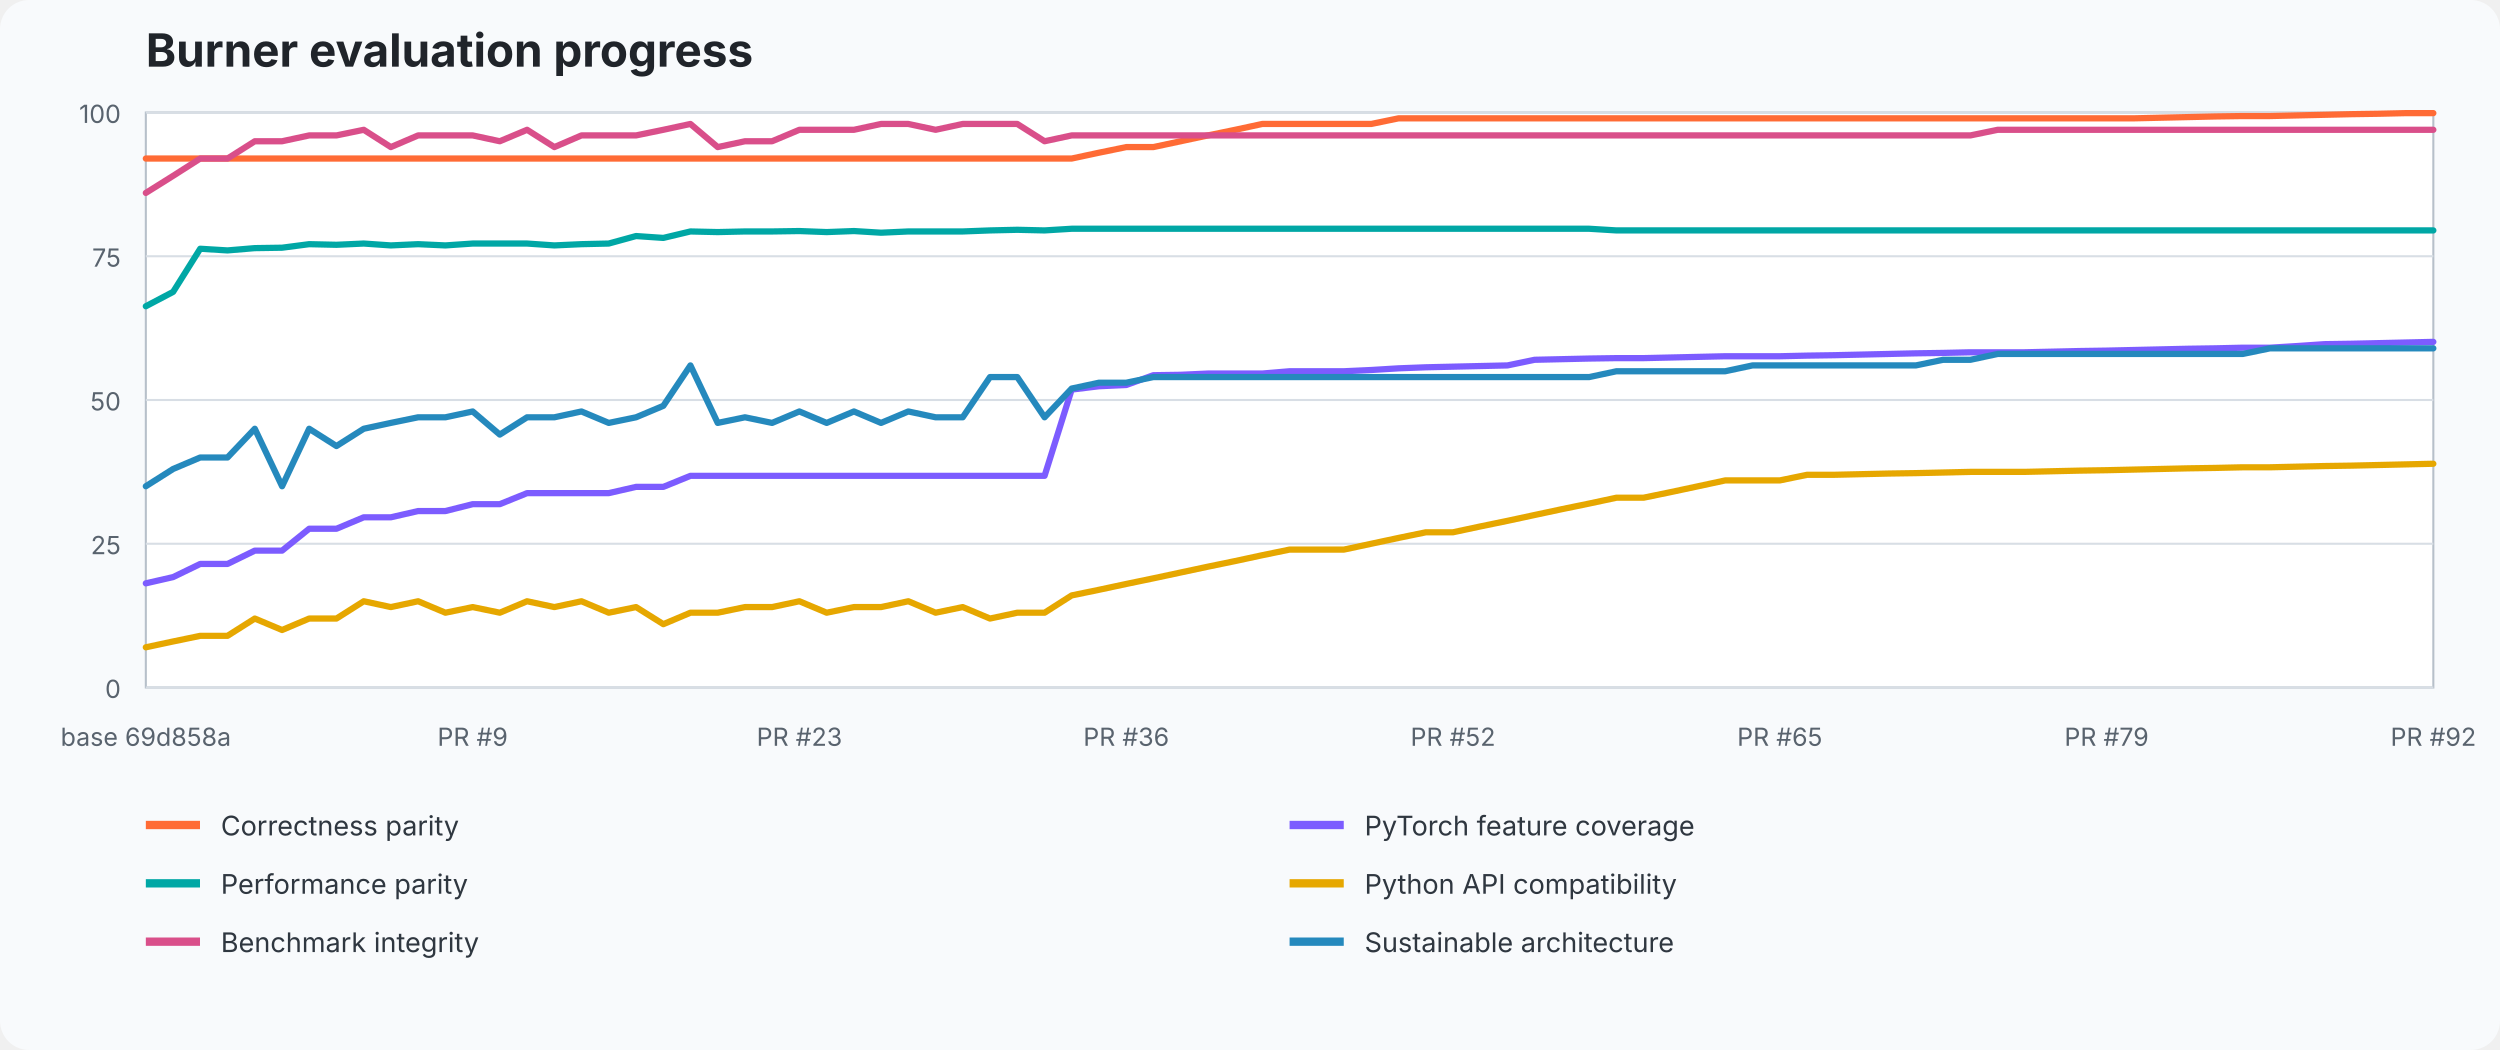
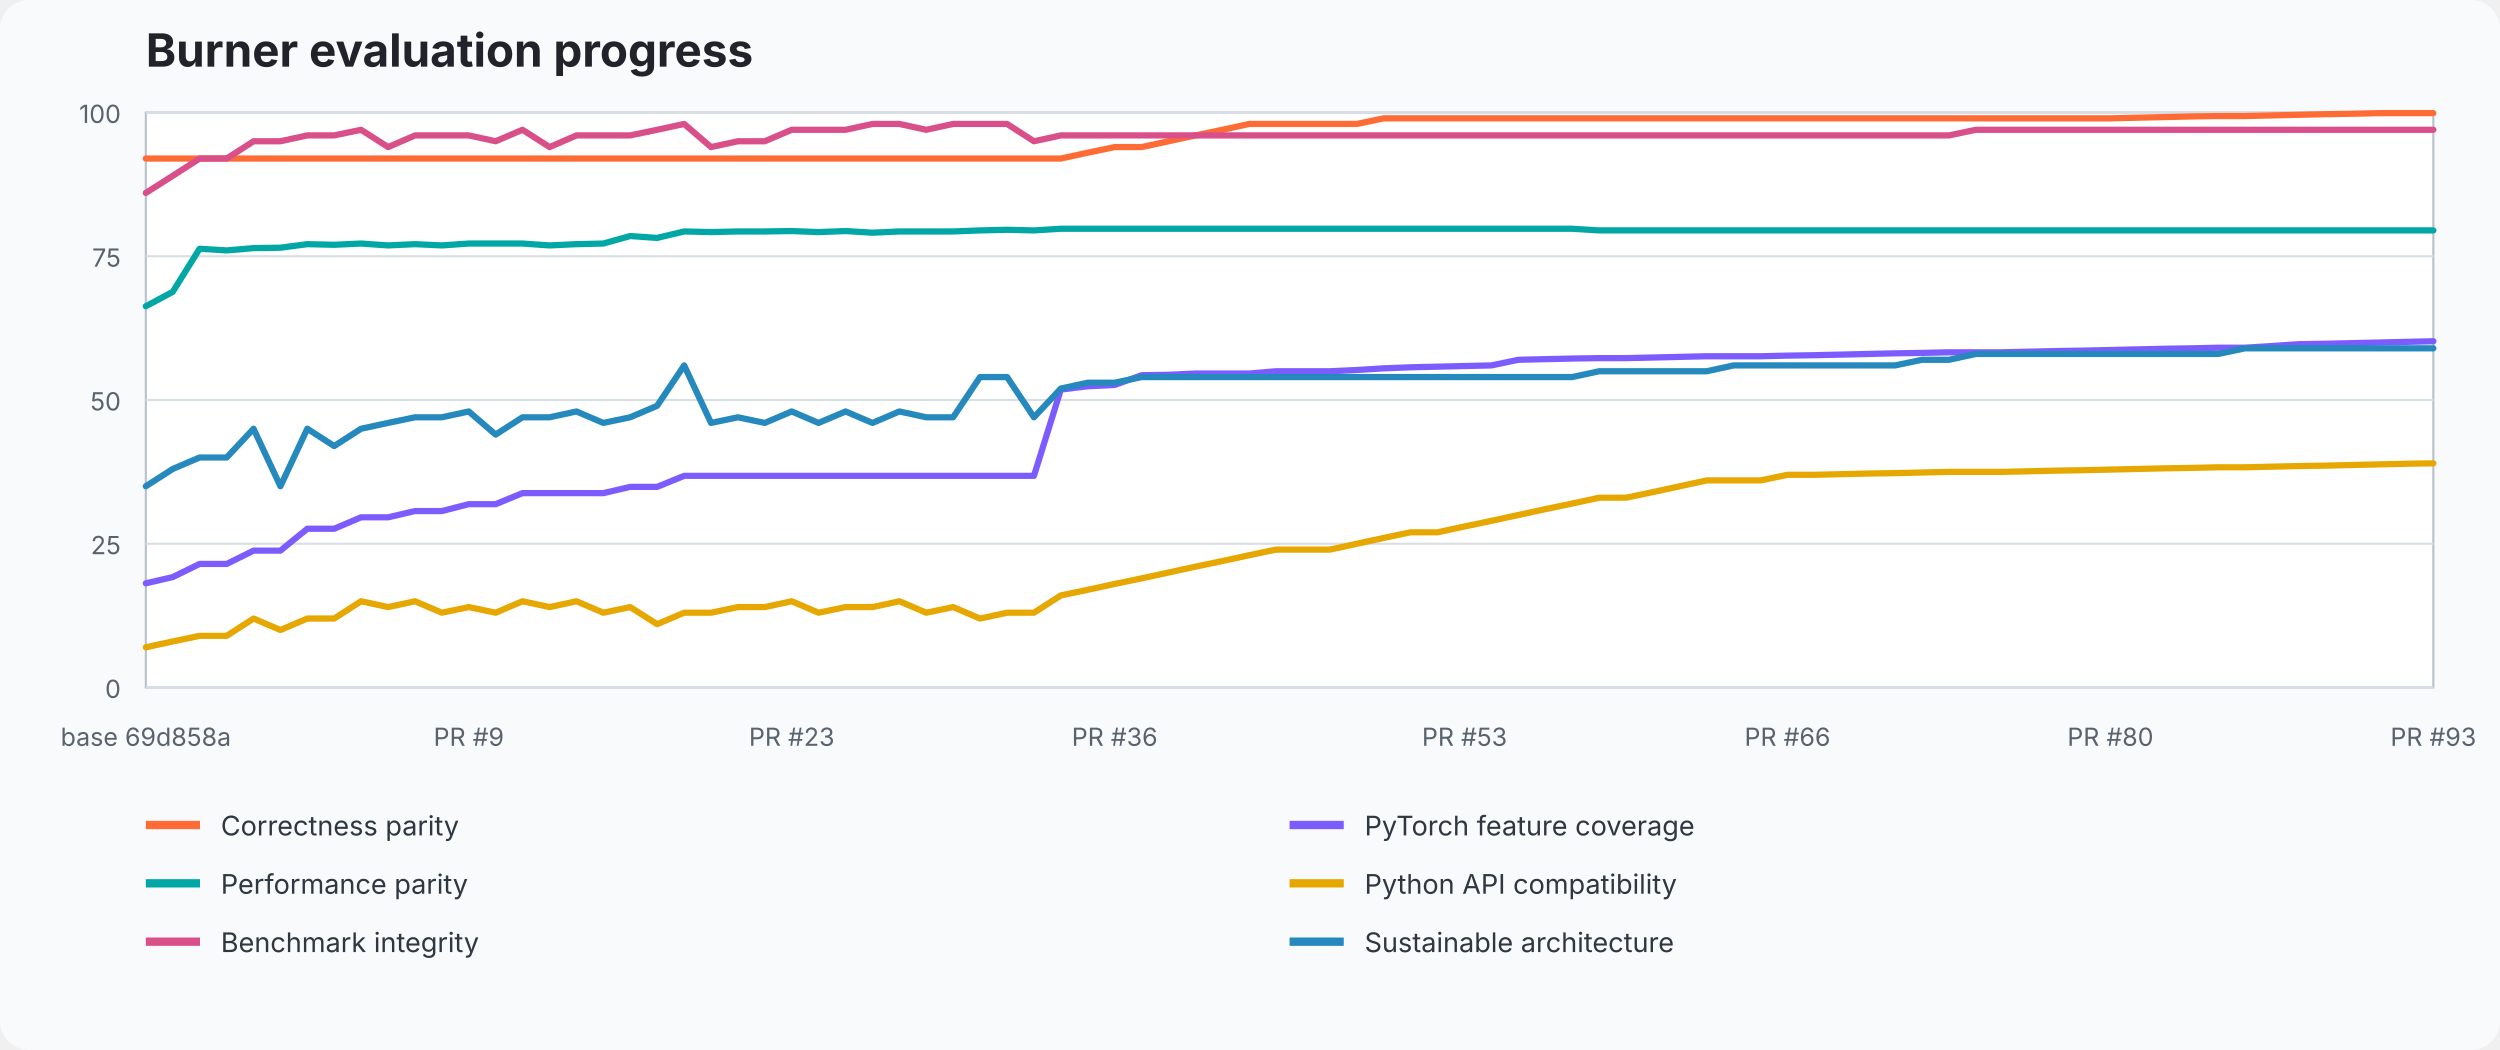
<svg xmlns="http://www.w3.org/2000/svg" width="1200" height="504" viewBox="0 0 1200 504" role="img" aria-labelledby="title desc">
  <style>text{font-family:ui-sans-serif,system-ui,-apple-system,BlinkMacSystemFont,"Segoe UI",sans-serif}.title{font-size:22px;font-weight:700;fill:#20242a}.axis{font-size:12px;fill:#59636e}.legend{font-size:13px;fill:#2f3740}.grid{stroke:#d8dee5;stroke-width:1}.plot{fill:#fff;stroke:#b7c0ca}</style>
  <rect width="100%" height="100%" fill="#f8fafc" rx="14" />
  <text x="70" y="32" class="title">Burner evaluation progress</text>
  <rect x="70" y="54" width="1098" height="276" class="plot" />
  <line x1="70" y1="330" x2="1168" y2="330" class="grid" />
  <text x="58" y="335" text-anchor="end" class="axis">0</text>
  <line x1="70" y1="261" x2="1168" y2="261" class="grid" />
  <text x="58" y="266" text-anchor="end" class="axis">25</text>
  <line x1="70" y1="192" x2="1168" y2="192" class="grid" />
  <text x="58" y="197" text-anchor="end" class="axis">50</text>
  <line x1="70" y1="123" x2="1168" y2="123" class="grid" />
  <text x="58" y="128" text-anchor="end" class="axis">75</text>
  <line x1="70" y1="54" x2="1168" y2="54" class="grid" />
  <text x="58" y="59" text-anchor="end" class="axis">100</text>
-   <polyline points="70.0,76.1 83.1,76.1 96.1,76.1 109.2,76.1 122.3,76.1 135.4,76.1 148.4,76.1 161.5,76.1 174.6,76.1 187.6,76.1 200.7,76.1 213.8,76.1 226.9,76.1 239.9,76.1 253.0,76.1 266.1,76.1 279.1,76.1 292.2,76.1 305.3,76.1 318.4,76.1 331.4,76.1 344.5,76.1 357.6,76.1 370.6,76.1 383.7,76.1 396.8,76.1 409.9,76.1 422.9,76.1 436.0,76.1 449.1,76.1 462.1,76.1 475.2,76.1 488.3,76.1 501.4,76.1 514.4,76.1 527.5,73.3 540.6,70.6 553.6,70.6 566.7,67.8 579.8,65.0 592.9,62.3 605.9,59.5 619.0,59.5 632.1,59.5 645.1,59.5 658.2,59.5 671.3,56.8 684.4,56.8 697.4,56.8 710.5,56.8 723.6,56.8 736.6,56.8 749.7,56.8 762.8,56.8 775.9,56.8 788.9,56.8 802.0,56.8 815.1,56.8 828.1,56.8 841.2,56.8 854.3,56.8 867.4,56.8 880.4,56.8 893.5,56.8 906.6,56.8 919.6,56.8 932.7,56.8 945.8,56.8 958.9,56.8 971.9,56.8 985.0,56.8 998.1,56.8 1011.1,56.8 1024.2,56.8 1037.3,56.5 1050.4,56.2 1063.4,55.9 1076.5,55.7 1089.6,55.7 1102.6,55.4 1115.7,55.1 1128.8,54.8 1141.9,54.6 1154.9,54.3 1168.0,54.3" fill="none" stroke="#ff6b35" stroke-width="3" stroke-linejoin="round" stroke-linecap="round" />
-   <polyline points="70.0,280.0 83.1,277.0 96.1,270.7 109.2,270.7 122.3,264.3 135.4,264.3 148.4,253.8 161.5,253.8 174.6,248.3 187.6,248.3 200.7,245.3 213.8,245.3 226.9,242.0 239.9,242.0 253.0,236.7 266.1,236.7 279.1,236.7 292.2,236.7 305.3,233.7 318.4,233.7 331.4,228.4 344.5,228.4 357.6,228.4 370.6,228.4 383.7,228.4 396.8,228.4 409.9,228.4 422.9,228.4 436.0,228.4 449.1,228.4 462.1,228.4 475.2,228.4 488.3,228.4 501.4,228.4 514.4,187.0 527.5,185.4 540.6,184.8 553.6,180.1 566.7,179.9 579.8,179.3 592.9,179.3 605.9,179.3 619.0,178.2 632.1,178.2 645.1,178.2 658.2,177.6 671.3,176.8 684.4,176.3 697.4,176.0 710.5,175.7 723.6,175.4 736.6,172.7 749.7,172.4 762.8,172.1 775.9,171.9 788.9,171.9 802.0,171.6 815.1,171.3 828.1,171.0 841.2,171.0 854.3,171.0 867.4,170.7 880.4,170.5 893.5,170.2 906.6,169.9 919.6,169.6 932.7,169.4 945.8,169.1 958.9,169.1 971.9,169.1 985.0,168.8 998.1,168.5 1011.1,168.3 1024.2,168.0 1037.3,167.7 1050.4,167.4 1063.4,167.2 1076.5,166.9 1089.6,166.9 1102.6,166.1 1115.7,165.2 1128.8,165.0 1141.9,164.7 1154.9,164.4 1168.0,164.1" fill="none" stroke="#7c5cff" stroke-width="3" stroke-linejoin="round" stroke-linecap="round" />
-   <polyline points="70.0,147.0 83.1,140.1 96.1,119.4 109.2,120.2 122.3,119.1 135.4,118.9 148.4,117.2 161.5,117.5 174.6,116.9 187.6,117.8 200.7,117.2 213.8,117.8 226.9,116.9 239.9,116.9 253.0,116.9 266.1,117.8 279.1,117.2 292.2,116.9 305.3,113.3 318.4,114.2 331.4,111.1 344.5,111.4 357.6,111.1 370.6,111.1 383.7,110.9 396.8,111.4 409.9,110.9 422.9,111.7 436.0,111.1 449.1,111.1 462.1,111.1 475.2,110.6 488.3,110.3 501.4,110.6 514.4,109.8 527.5,109.8 540.6,109.8 553.6,109.8 566.7,109.8 579.8,109.8 592.9,109.8 605.9,109.8 619.0,109.8 632.1,109.8 645.1,109.8 658.2,109.8 671.3,109.8 684.4,109.8 697.4,109.8 710.5,109.8 723.6,109.8 736.6,109.8 749.7,109.8 762.8,109.8 775.9,110.6 788.9,110.6 802.0,110.6 815.1,110.6 828.1,110.6 841.2,110.6 854.3,110.6 867.4,110.6 880.4,110.6 893.5,110.6 906.6,110.6 919.6,110.6 932.7,110.6 945.8,110.6 958.9,110.6 971.9,110.6 985.0,110.6 998.1,110.6 1011.1,110.6 1024.2,110.6 1037.3,110.6 1050.4,110.6 1063.4,110.6 1076.5,110.6 1089.6,110.6 1102.6,110.6 1115.7,110.6 1128.8,110.6 1141.9,110.6 1154.9,110.6 1168.0,110.6" fill="none" stroke="#00a7a5" stroke-width="3" stroke-linejoin="round" stroke-linecap="round" />
-   <polyline points="70.0,310.7 83.1,307.9 96.1,305.2 109.2,305.2 122.3,296.9 135.4,302.4 148.4,296.9 161.5,296.9 174.6,288.6 187.6,291.4 200.7,288.6 213.8,294.1 226.9,291.4 239.9,294.1 253.0,288.6 266.1,291.4 279.1,288.6 292.2,294.1 305.3,291.4 318.4,299.6 331.4,294.1 344.5,294.1 357.6,291.4 370.6,291.4 383.7,288.6 396.8,294.1 409.9,291.4 422.9,291.4 436.0,288.6 449.1,294.1 462.1,291.4 475.2,296.9 488.3,294.1 501.4,294.1 514.4,285.8 527.5,283.1 540.6,280.3 553.6,277.6 566.7,274.8 579.8,272.0 592.9,269.3 605.9,266.5 619.0,263.8 632.1,263.8 645.1,263.8 658.2,261.0 671.3,258.2 684.4,255.5 697.4,255.5 710.5,252.7 723.6,250.0 736.6,247.2 749.7,244.4 762.8,241.7 775.9,238.9 788.9,238.9 802.0,236.2 815.1,233.4 828.1,230.6 841.2,230.6 854.3,230.6 867.4,227.9 880.4,227.9 893.5,227.6 906.6,227.3 919.6,227.1 932.7,226.8 945.8,226.5 958.9,226.5 971.9,226.5 985.0,226.2 998.1,225.9 1011.1,225.7 1024.2,225.4 1037.3,225.1 1050.4,224.8 1063.4,224.6 1076.5,224.3 1089.6,224.3 1102.6,224.0 1115.7,223.7 1128.8,223.5 1141.9,223.2 1154.9,222.9 1168.0,222.6" fill="none" stroke="#e6a700" stroke-width="3" stroke-linejoin="round" stroke-linecap="round" />
-   <polyline points="70.0,92.6 83.1,84.4 96.1,76.1 109.2,76.1 122.3,67.8 135.4,67.8 148.4,65.0 161.5,65.0 174.6,62.3 187.6,70.6 200.7,65.0 213.8,65.0 226.9,65.0 239.9,67.8 253.0,62.3 266.1,70.6 279.1,65.0 292.2,65.0 305.3,65.0 318.4,62.3 331.4,59.5 344.5,70.6 357.6,67.8 370.6,67.8 383.7,62.3 396.8,62.3 409.9,62.3 422.9,59.5 436.0,59.5 449.1,62.3 462.1,59.5 475.2,59.5 488.3,59.5 501.4,67.8 514.4,65.0 527.5,65.0 540.6,65.0 553.6,65.0 566.7,65.0 579.8,65.0 592.9,65.0 605.9,65.0 619.0,65.0 632.1,65.0 645.1,65.0 658.2,65.0 671.3,65.0 684.4,65.0 697.4,65.0 710.5,65.0 723.6,65.0 736.6,65.0 749.7,65.0 762.8,65.0 775.9,65.0 788.9,65.0 802.0,65.0 815.1,65.0 828.1,65.0 841.2,65.0 854.3,65.0 867.4,65.0 880.4,65.0 893.5,65.0 906.6,65.0 919.6,65.0 932.7,65.0 945.8,65.0 958.9,62.3 971.9,62.3 985.0,62.3 998.1,62.3 1011.1,62.3 1024.2,62.3 1037.3,62.3 1050.4,62.3 1063.4,62.3 1076.5,62.3 1089.6,62.3 1102.6,62.3 1115.7,62.3 1128.8,62.3 1141.9,62.3 1154.9,62.3 1168.0,62.3" fill="none" stroke="#d94f8a" stroke-width="3" stroke-linejoin="round" stroke-linecap="round" />
-   <polyline points="70.0,233.4 83.1,225.1 96.1,219.6 109.2,219.6 122.3,205.8 135.4,233.4 148.4,205.8 161.5,214.1 174.6,205.8 187.6,203.0 200.7,200.3 213.8,200.3 226.9,197.5 239.9,208.6 253.0,200.3 266.1,200.3 279.1,197.5 292.2,203.0 305.3,200.3 318.4,194.8 331.4,175.4 344.5,203.0 357.6,200.3 370.6,203.0 383.7,197.5 396.8,203.0 409.9,197.5 422.9,203.0 436.0,197.5 449.1,200.3 462.1,200.3 475.2,181.0 488.3,181.0 501.4,200.3 514.4,186.5 527.5,183.7 540.6,183.7 553.6,181.0 566.7,181.0 579.8,181.0 592.9,181.0 605.9,181.0 619.0,181.0 632.1,181.0 645.1,181.0 658.2,181.0 671.3,181.0 684.4,181.0 697.4,181.0 710.5,181.0 723.6,181.0 736.6,181.0 749.7,181.0 762.8,181.0 775.9,178.2 788.9,178.2 802.0,178.2 815.1,178.2 828.1,178.2 841.2,175.4 854.3,175.4 867.4,175.4 880.4,175.4 893.5,175.4 906.6,175.4 919.6,175.4 932.7,172.7 945.8,172.7 958.9,169.9 971.9,169.9 985.0,169.9 998.1,169.9 1011.1,169.9 1024.2,169.9 1037.3,169.9 1050.4,169.9 1063.4,169.9 1076.5,169.9 1089.6,167.2 1102.6,167.2 1115.7,167.2 1128.8,167.2 1141.9,167.2 1154.9,167.2 1168.0,167.2" fill="none" stroke="#2589bd" stroke-width="3" stroke-linejoin="round" stroke-linecap="round" />
+   <polyline points="70.0,76.1 82.9,76.1 95.8,76.1 108.8,76.1 121.7,76.1 134.6,76.1 147.5,76.1 160.4,76.1 173.3,76.1 186.3,76.1 199.2,76.1 212.1,76.1 225.0,76.1 237.9,76.1 250.8,76.1 263.8,76.1 276.7,76.1 289.6,76.1 302.5,76.1 315.4,76.1 328.4,76.1 341.3,76.1 354.2,76.1 367.1,76.1 380.0,76.1 392.9,76.1 405.9,76.1 418.8,76.1 431.7,76.1 444.6,76.1 457.5,76.1 470.4,76.1 483.4,76.1 496.3,76.1 509.2,76.1 522.1,73.3 535.0,70.6 548.0,70.6 560.9,67.8 573.8,65.0 586.7,62.3 599.6,59.5 612.5,59.5 625.5,59.5 638.4,59.5 651.3,59.5 664.2,56.8 677.1,56.8 690.0,56.8 703.0,56.8 715.9,56.8 728.8,56.8 741.7,56.8 754.6,56.8 767.6,56.8 780.5,56.8 793.4,56.8 806.3,56.8 819.2,56.8 832.1,56.8 845.1,56.8 858.0,56.8 870.9,56.8 883.8,56.8 896.7,56.8 909.6,56.8 922.6,56.8 935.5,56.8 948.4,56.8 961.3,56.8 974.2,56.8 987.2,56.8 1000.1,56.8 1013.0,56.8 1025.9,56.5 1038.8,56.2 1051.7,55.9 1064.7,55.7 1077.6,55.7 1090.5,55.4 1103.4,55.1 1116.3,54.8 1129.2,54.6 1142.2,54.3 1155.1,54.3 1168.0,54.3" fill="none" stroke="#ff6b35" stroke-width="3" stroke-linejoin="round" stroke-linecap="round" />
+   <polyline points="70.0,280.0 82.9,277.0 95.8,270.7 108.8,270.7 121.7,264.3 134.6,264.3 147.5,253.8 160.4,253.8 173.3,248.3 186.3,248.3 199.2,245.3 212.1,245.3 225.0,242.0 237.9,242.0 250.8,236.7 263.8,236.7 276.7,236.7 289.6,236.7 302.5,233.7 315.4,233.7 328.4,228.4 341.3,228.4 354.2,228.4 367.1,228.4 380.0,228.4 392.9,228.4 405.9,228.4 418.8,228.4 431.7,228.4 444.6,228.4 457.5,228.4 470.4,228.4 483.4,228.4 496.3,228.4 509.2,187.0 522.1,185.4 535.0,184.8 548.0,180.1 560.9,179.9 573.8,179.3 586.7,179.3 599.6,179.3 612.5,178.2 625.5,178.2 638.4,178.2 651.3,177.6 664.2,176.8 677.1,176.3 690.0,176.0 703.0,175.7 715.9,175.4 728.8,172.7 741.7,172.4 754.6,172.1 767.6,171.9 780.5,171.9 793.4,171.6 806.3,171.3 819.2,171.0 832.1,171.0 845.1,171.0 858.0,170.7 870.9,170.5 883.8,170.2 896.7,169.9 909.6,169.6 922.6,169.4 935.5,169.1 948.4,169.1 961.3,169.1 974.2,168.8 987.2,168.5 1000.1,168.3 1013.0,168.0 1025.9,167.7 1038.8,167.4 1051.7,167.2 1064.7,166.9 1077.6,166.9 1090.5,166.1 1103.4,165.2 1116.3,165.0 1129.2,164.7 1142.2,164.4 1155.1,164.1 1168.0,163.8" fill="none" stroke="#7c5cff" stroke-width="3" stroke-linejoin="round" stroke-linecap="round" />
+   <polyline points="70.0,147.0 82.9,140.1 95.8,119.4 108.8,120.2 121.7,119.1 134.6,118.9 147.5,117.2 160.4,117.5 173.3,116.9 186.3,117.8 199.2,117.2 212.1,117.8 225.0,116.9 237.9,116.9 250.8,116.9 263.8,117.8 276.7,117.2 289.6,116.9 302.5,113.3 315.4,114.2 328.4,111.1 341.3,111.4 354.2,111.1 367.1,111.1 380.0,110.9 392.9,111.4 405.9,110.9 418.8,111.7 431.7,111.1 444.6,111.1 457.5,111.1 470.4,110.6 483.4,110.3 496.3,110.6 509.2,109.8 522.1,109.8 535.0,109.8 548.0,109.8 560.9,109.8 573.8,109.8 586.7,109.8 599.6,109.8 612.5,109.8 625.5,109.8 638.4,109.8 651.3,109.8 664.2,109.8 677.1,109.8 690.0,109.8 703.0,109.8 715.9,109.8 728.8,109.8 741.7,109.8 754.6,109.8 767.6,110.6 780.5,110.6 793.4,110.6 806.3,110.6 819.2,110.6 832.1,110.6 845.1,110.6 858.0,110.6 870.9,110.6 883.8,110.6 896.7,110.6 909.6,110.6 922.6,110.6 935.5,110.6 948.4,110.6 961.3,110.6 974.2,110.6 987.2,110.6 1000.1,110.6 1013.0,110.6 1025.9,110.6 1038.8,110.6 1051.7,110.6 1064.7,110.6 1077.6,110.6 1090.5,110.6 1103.4,110.6 1116.3,110.6 1129.2,110.6 1142.2,110.6 1155.1,110.6 1168.0,110.6" fill="none" stroke="#00a7a5" stroke-width="3" stroke-linejoin="round" stroke-linecap="round" />
+   <polyline points="70.0,310.7 82.9,307.9 95.8,305.2 108.8,305.2 121.7,296.9 134.6,302.4 147.5,296.9 160.4,296.9 173.3,288.6 186.3,291.4 199.2,288.6 212.1,294.1 225.0,291.4 237.9,294.1 250.8,288.6 263.8,291.4 276.7,288.6 289.6,294.1 302.5,291.4 315.4,299.6 328.4,294.1 341.3,294.1 354.2,291.4 367.1,291.4 380.0,288.6 392.9,294.1 405.9,291.4 418.8,291.4 431.7,288.6 444.6,294.1 457.5,291.4 470.4,296.9 483.4,294.1 496.3,294.1 509.2,285.8 522.1,283.1 535.0,280.3 548.0,277.6 560.9,274.8 573.8,272.0 586.7,269.3 599.6,266.5 612.5,263.8 625.5,263.8 638.4,263.8 651.3,261.0 664.2,258.2 677.1,255.5 690.0,255.5 703.0,252.7 715.9,250.0 728.8,247.2 741.7,244.4 754.6,241.7 767.6,238.9 780.5,238.9 793.4,236.2 806.3,233.4 819.2,230.6 832.1,230.6 845.1,230.6 858.0,227.9 870.9,227.9 883.8,227.6 896.7,227.3 909.6,227.1 922.6,226.8 935.5,226.5 948.4,226.5 961.3,226.5 974.2,226.2 987.2,225.9 1000.1,225.7 1013.0,225.4 1025.9,225.1 1038.8,224.8 1051.7,224.6 1064.7,224.3 1077.6,224.3 1090.5,224.0 1103.4,223.7 1116.3,223.5 1129.2,223.2 1142.2,222.9 1155.1,222.6 1168.0,222.4" fill="none" stroke="#e6a700" stroke-width="3" stroke-linejoin="round" stroke-linecap="round" />
+   <polyline points="70.0,92.6 82.9,84.4 95.8,76.1 108.8,76.1 121.7,67.8 134.6,67.8 147.5,65.0 160.4,65.0 173.3,62.3 186.3,70.6 199.2,65.0 212.1,65.0 225.0,65.0 237.9,67.8 250.8,62.3 263.8,70.6 276.7,65.0 289.6,65.0 302.5,65.0 315.4,62.3 328.4,59.5 341.3,70.6 354.2,67.8 367.1,67.8 380.0,62.3 392.9,62.3 405.9,62.3 418.8,59.5 431.7,59.5 444.6,62.3 457.5,59.5 470.4,59.5 483.4,59.5 496.3,67.8 509.2,65.0 522.1,65.0 535.0,65.0 548.0,65.0 560.9,65.0 573.8,65.0 586.7,65.0 599.6,65.0 612.5,65.0 625.5,65.0 638.4,65.0 651.3,65.0 664.2,65.0 677.1,65.0 690.0,65.0 703.0,65.0 715.9,65.0 728.8,65.0 741.7,65.0 754.6,65.0 767.6,65.0 780.5,65.0 793.4,65.0 806.3,65.0 819.2,65.0 832.1,65.0 845.1,65.0 858.0,65.0 870.9,65.0 883.8,65.0 896.7,65.0 909.6,65.0 922.6,65.0 935.5,65.0 948.4,62.3 961.3,62.3 974.2,62.3 987.2,62.3 1000.1,62.3 1013.0,62.3 1025.9,62.3 1038.8,62.3 1051.7,62.3 1064.7,62.3 1077.6,62.3 1090.5,62.3 1103.4,62.3 1116.3,62.3 1129.2,62.3 1142.2,62.3 1155.1,62.3 1168.0,62.3" fill="none" stroke="#d94f8a" stroke-width="3" stroke-linejoin="round" stroke-linecap="round" />
+   <polyline points="70.0,233.4 82.9,225.1 95.8,219.6 108.8,219.6 121.7,205.8 134.6,233.4 147.5,205.8 160.4,214.1 173.3,205.8 186.3,203.0 199.2,200.3 212.1,200.3 225.0,197.5 237.9,208.6 250.8,200.3 263.8,200.3 276.7,197.5 289.6,203.0 302.5,200.3 315.4,194.8 328.4,175.4 341.3,203.0 354.2,200.3 367.1,203.0 380.0,197.5 392.9,203.0 405.9,197.5 418.8,203.0 431.7,197.5 444.6,200.3 457.5,200.3 470.4,181.0 483.4,181.0 496.3,200.3 509.2,186.5 522.1,183.7 535.0,183.7 548.0,181.0 560.9,181.0 573.8,181.0 586.7,181.0 599.6,181.0 612.5,181.0 625.5,181.0 638.4,181.0 651.3,181.0 664.2,181.0 677.1,181.0 690.0,181.0 703.0,181.0 715.9,181.0 728.8,181.0 741.7,181.0 754.6,181.0 767.6,178.2 780.5,178.2 793.4,178.2 806.3,178.2 819.2,178.2 832.1,175.4 845.1,175.4 858.0,175.4 870.9,175.4 883.8,175.4 896.7,175.4 909.6,175.4 922.6,172.7 935.5,172.7 948.4,169.9 961.3,169.9 974.2,169.9 987.2,169.9 1000.1,169.9 1013.0,169.9 1025.9,169.9 1038.8,169.9 1051.7,169.9 1064.7,169.9 1077.6,167.2 1090.5,167.2 1103.4,167.2 1116.3,167.2 1129.2,167.2 1142.2,167.2 1155.1,167.2 1168.0,167.2" fill="none" stroke="#2589bd" stroke-width="3" stroke-linejoin="round" stroke-linecap="round" />
  <text x="70" y="358" text-anchor="middle" class="axis">base 69d858a</text>
-   <text x="226.857" y="358" text-anchor="middle" class="axis">PR #9</text>
-   <text x="383.714" y="358" text-anchor="middle" class="axis">PR #23</text>
-   <text x="540.571" y="358" text-anchor="middle" class="axis">PR #36</text>
-   <text x="697.429" y="358" text-anchor="middle" class="axis">PR #52</text>
-   <text x="854.286" y="358" text-anchor="middle" class="axis">PR #65</text>
-   <text x="1011.143" y="358" text-anchor="middle" class="axis">PR #79</text>
-   <text x="1168" y="358" text-anchor="middle" class="axis">PR #92</text>
+   <text x="225.012" y="358" text-anchor="middle" class="axis">PR #9</text>
+   <text x="380.024" y="358" text-anchor="middle" class="axis">PR #23</text>
+   <text x="535.035" y="358" text-anchor="middle" class="axis">PR #36</text>
+   <text x="702.965" y="358" text-anchor="middle" class="axis">PR #53</text>
+   <text x="857.976" y="358" text-anchor="middle" class="axis">PR #66</text>
+   <text x="1012.988" y="358" text-anchor="middle" class="axis">PR #80</text>
+   <text x="1168" y="358" text-anchor="middle" class="axis">PR #93</text>
  <line x1="70" y1="396" x2="96" y2="396" stroke="#ff6b35" stroke-width="4" />
  <text x="106" y="401" class="legend">Correctness parity</text>
  <line x1="619" y1="396" x2="645" y2="396" stroke="#7c5cff" stroke-width="4" />
  <text x="655" y="401" class="legend">PyTorch feature coverage</text>
  <line x1="70" y1="424" x2="96" y2="424" stroke="#00a7a5" stroke-width="4" />
  <text x="106" y="429" class="legend">Performance parity</text>
  <line x1="619" y1="424" x2="645" y2="424" stroke="#e6a700" stroke-width="4" />
  <text x="655" y="429" class="legend">Python API compatibility</text>
  <line x1="70" y1="452" x2="96" y2="452" stroke="#d94f8a" stroke-width="4" />
  <text x="106" y="457" class="legend">Benchmark integrity</text>
  <line x1="619" y1="452" x2="645" y2="452" stroke="#2589bd" stroke-width="4" />
  <text x="655" y="457" class="legend">Sustainable architecture</text>
</svg>
